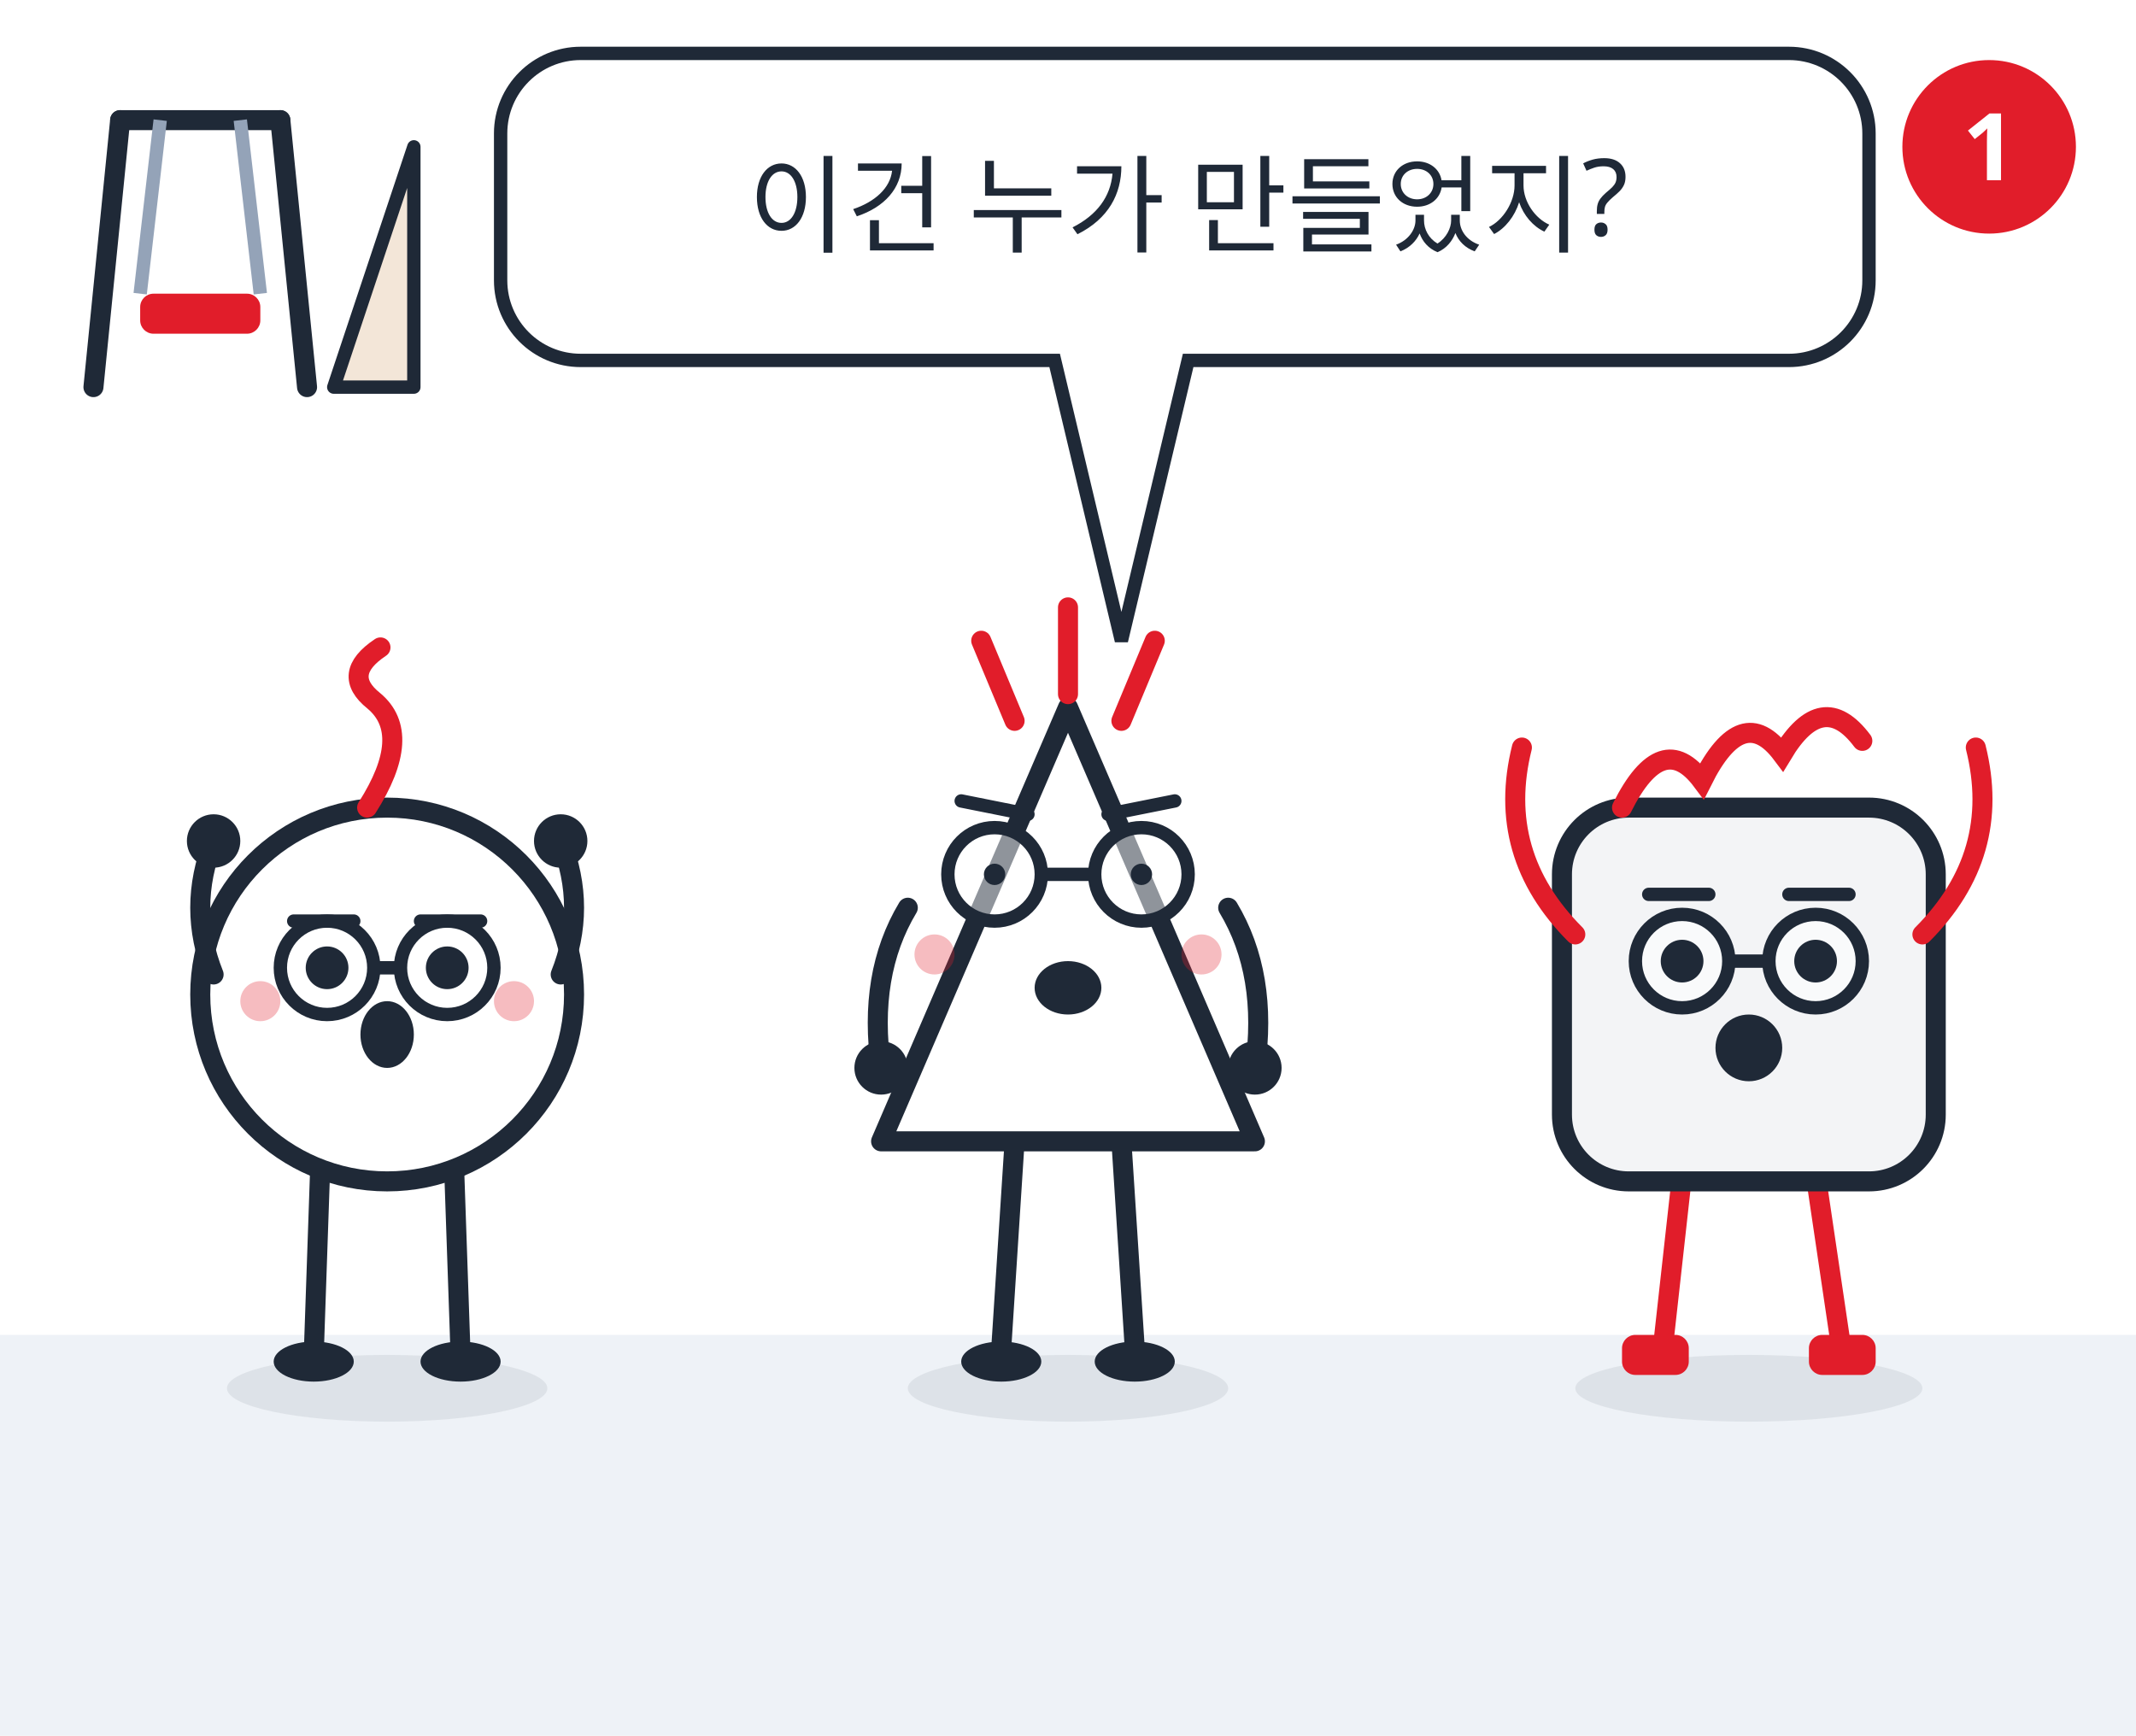
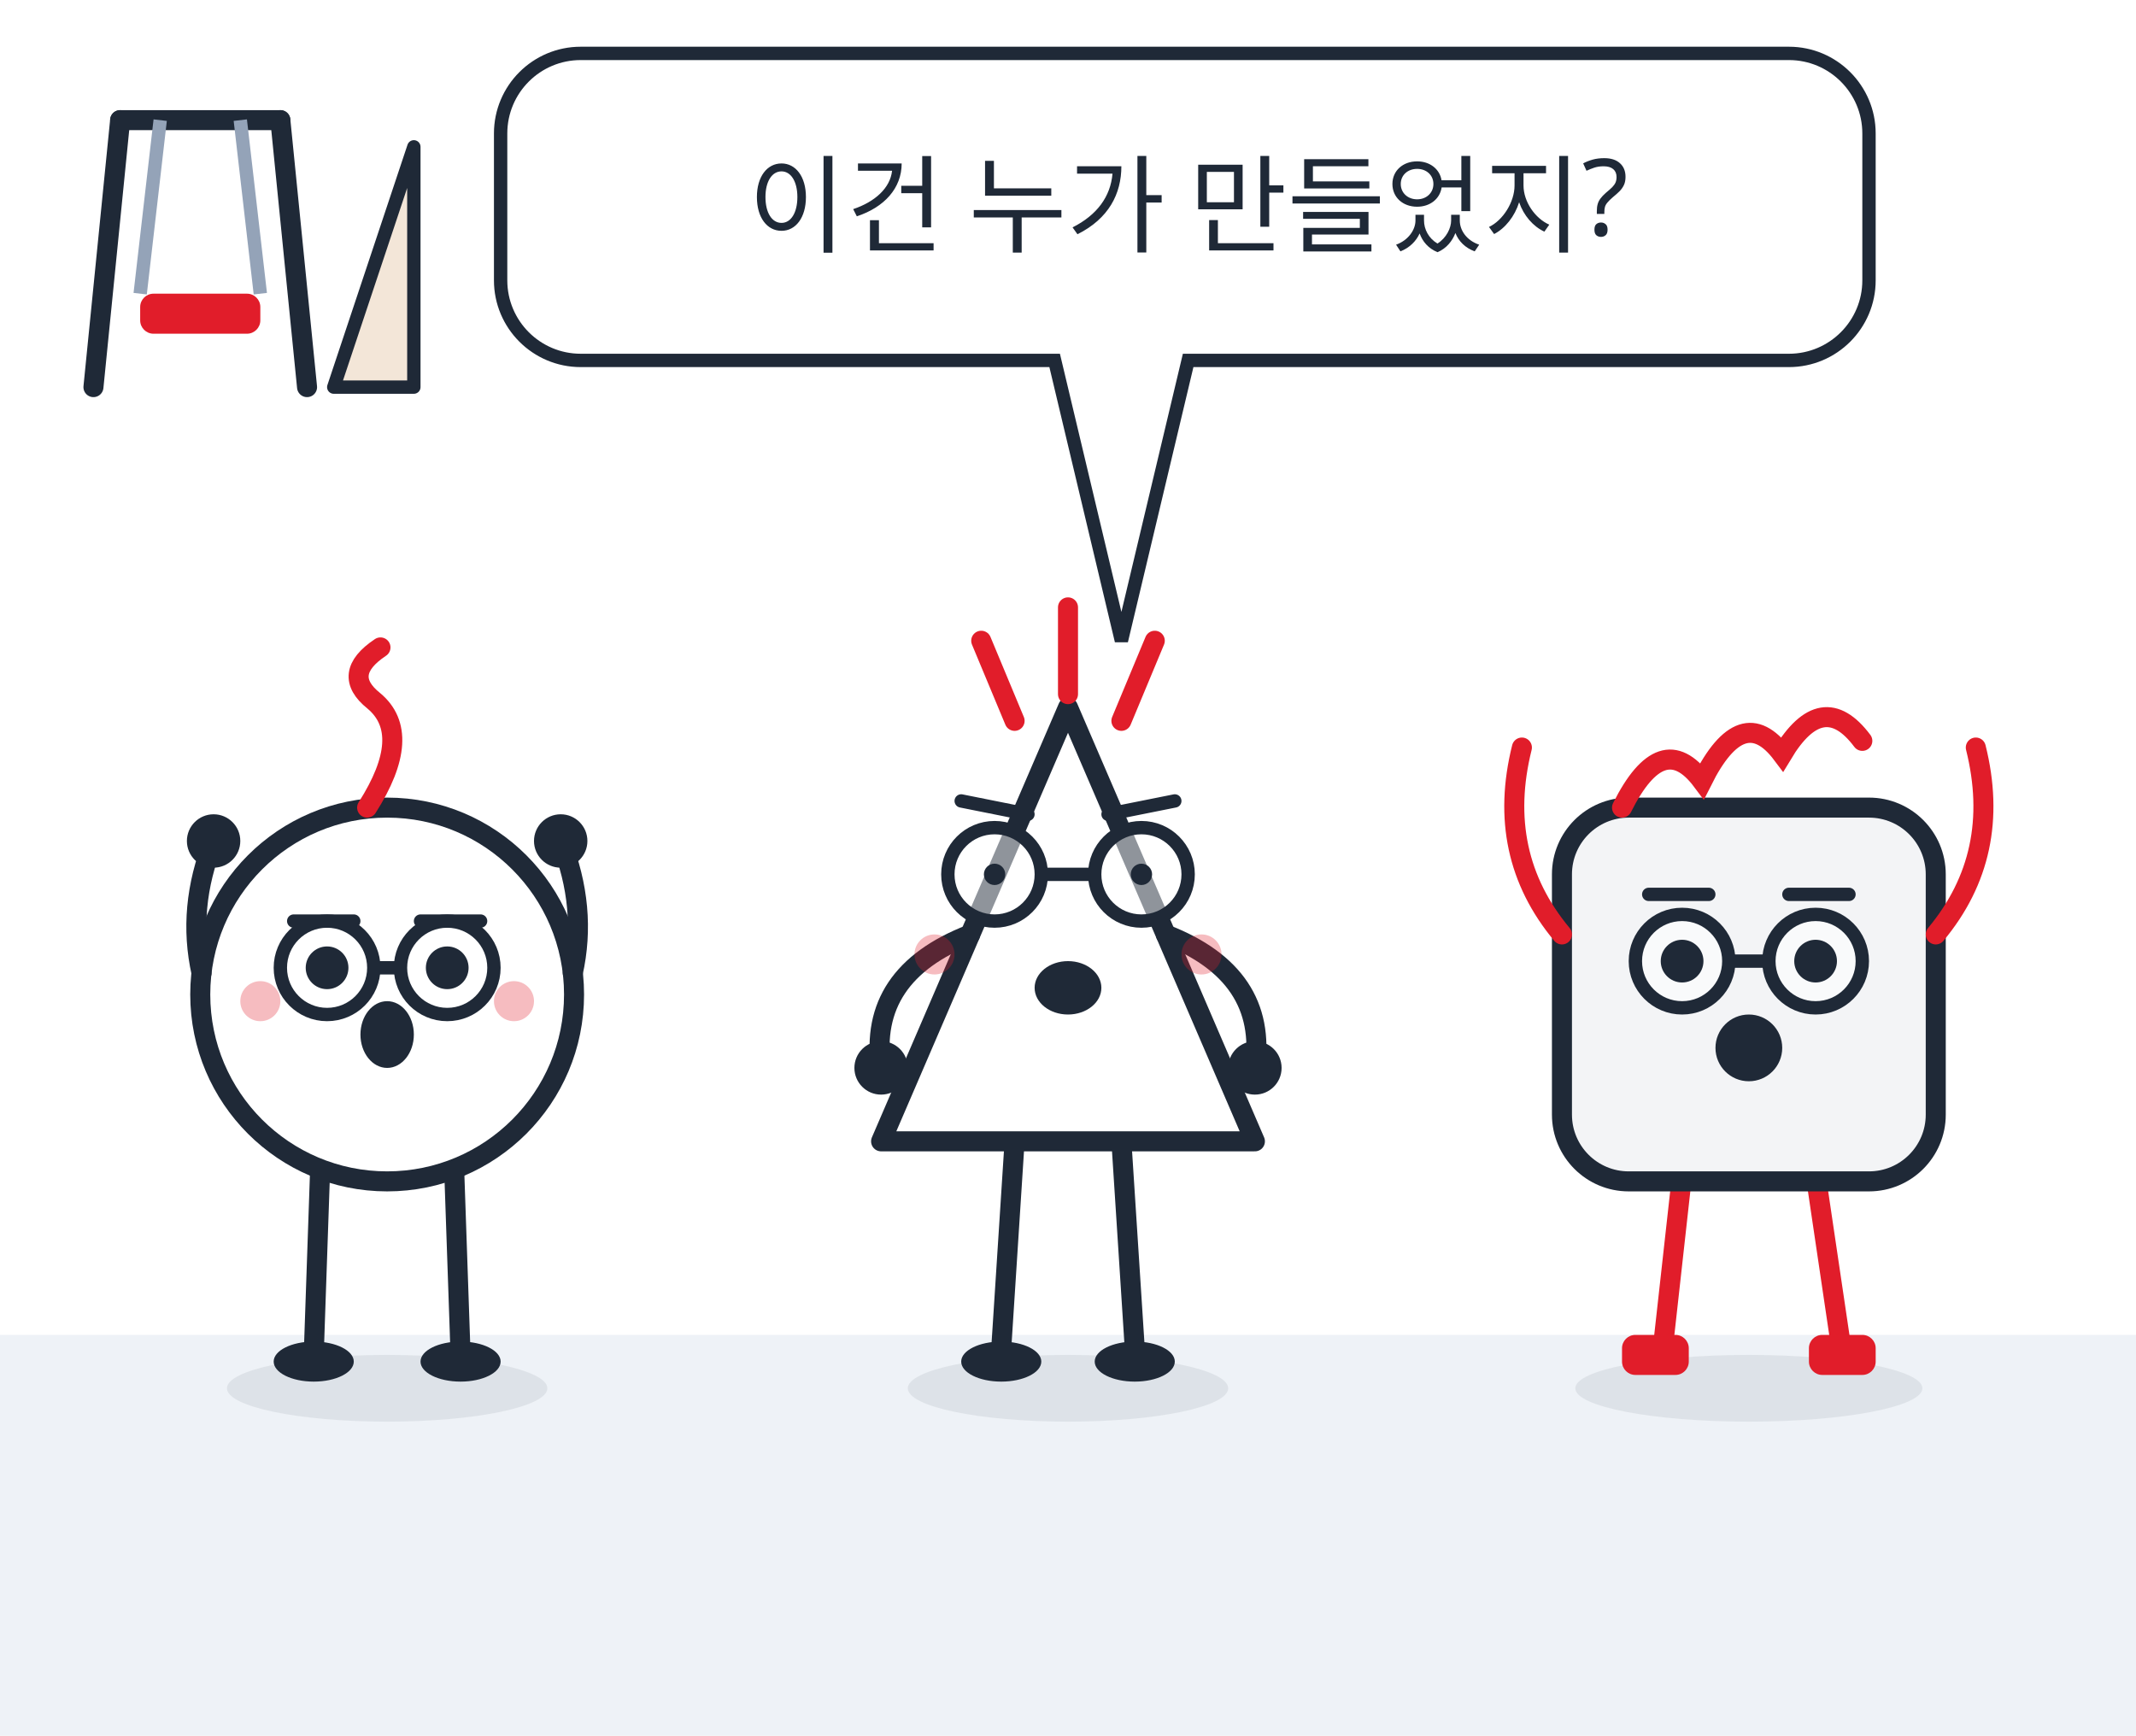
<svg xmlns="http://www.w3.org/2000/svg" viewBox="0 0 320 260" role="img" aria-label="네모, 세모, 동그라미가 새로 생긴 놀이터 그네와 미끄럼틀을 보고 놀라는 장면">
  <rect width="320" height="260" fill="#ffffff" />
  <rect y="200" width="320" height="60" fill="#eef2f7" />
  <line x1="18" y1="18" x2="42" y2="18" stroke="#1f2937" stroke-width="3" stroke-linecap="round" />
  <line x1="18" y1="18" x2="14" y2="58" stroke="#1f2937" stroke-width="3" stroke-linecap="round" />
  <line x1="42" y1="18" x2="46" y2="58" stroke="#1f2937" stroke-width="3" stroke-linecap="round" />
  <line x1="24" y1="18" x2="21" y2="44" stroke="#94a3b8" stroke-width="2" />
  <line x1="36" y1="18" x2="39" y2="44" stroke="#94a3b8" stroke-width="2" />
  <rect x="21" y="44" width="18" height="6" rx="2" fill="#e11d2a" />
  <polygon points="50,58 62,58 62,22" fill="#f3e6d8" stroke="#1f2937" stroke-width="2" stroke-linejoin="round" />
-   <circle cx="298" cy="22" r="13" fill="#e11d2a" />
-   <text x="298" y="27" text-anchor="middle" font-family="'Pretendard', sans-serif" font-size="14" font-weight="bold" fill="#ffffff">1</text>
  <g transform="translate(58,206)">
    <ellipse cx="0" cy="2" rx="24" ry="5" fill="#1f2937" opacity="0.08" />
    <line x1="-10" y1="-32" x2="-11" y2="-3" stroke="#1f2937" stroke-width="3" stroke-linecap="round" />
    <line x1="10" y1="-32" x2="11" y2="-3" stroke="#1f2937" stroke-width="3" stroke-linecap="round" />
    <ellipse cx="-11" cy="-2" rx="6" ry="3" fill="#1f2937" />
    <ellipse cx="11" cy="-2" rx="6" ry="3" fill="#1f2937" />
    <circle cx="0" cy="-57" r="28" fill="#ffffff" stroke="#1f2937" stroke-width="3" />
    <path d="M -3,-85 Q 4,-96 -2,-101 Q -7,-105 -1,-109" stroke="#e11d2a" stroke-width="3" stroke-linecap="round" fill="none" />
-     <path d="M -26,-60 Q -30,-70 -26,-80" stroke="#1f2937" stroke-width="3" stroke-linecap="round" fill="none" />
-     <path d="M 26,-60 Q 30,-70 26,-80" stroke="#1f2937" stroke-width="3" stroke-linecap="round" fill="none" />
+     <path d="M -27.81,-60.21 Q -30,-70 -26,-80" stroke="#1f2937" stroke-width="3" stroke-linecap="round" fill="none" />
+     <path d="M 27.81,-60.21 Q 30,-70 26,-80" stroke="#1f2937" stroke-width="3" stroke-linecap="round" fill="none" />
    <circle cx="-26" cy="-80" r="4" fill="#1f2937" />
    <circle cx="26" cy="-80" r="4" fill="#1f2937" />
    <circle cx="-19" cy="-56" r="3" fill="#e11d2a" opacity="0.3" />
    <circle cx="19" cy="-56" r="3" fill="#e11d2a" opacity="0.3" />
    <circle cx="-9" cy="-61" r="7" fill="#ffffff" fill-opacity="0.5" stroke="#1f2937" stroke-width="2" />
    <circle cx="9" cy="-61" r="7" fill="#ffffff" fill-opacity="0.5" stroke="#1f2937" stroke-width="2" />
    <line x1="-2" y1="-61" x2="2" y2="-61" stroke="#1f2937" stroke-width="2" />
    <circle cx="-9" cy="-61" r="3.2" fill="#1f2937" />
    <circle cx="9" cy="-61" r="3.2" fill="#1f2937" />
    <line x1="-14" y1="-68" x2="-5" y2="-68" stroke="#1f2937" stroke-width="2" stroke-linecap="round" />
    <line x1="5" y1="-68" x2="14" y2="-68" stroke="#1f2937" stroke-width="2" stroke-linecap="round" />
    <ellipse cx="0" cy="-51" rx="4" ry="5" fill="#1f2937" />
  </g>
  <g transform="translate(160,206)">
    <ellipse cx="0" cy="2" rx="24" ry="5" fill="#1f2937" opacity="0.08" />
    <line x1="-8" y1="-35" x2="-10" y2="-4" stroke="#1f2937" stroke-width="3" stroke-linecap="round" />
    <line x1="8" y1="-35" x2="10" y2="-4" stroke="#1f2937" stroke-width="3" stroke-linecap="round" />
    <ellipse cx="-10" cy="-2" rx="6" ry="3" fill="#1f2937" />
    <ellipse cx="10" cy="-2" rx="6" ry="3" fill="#1f2937" />
    <polygon points="0,-100 -28,-35 28,-35" fill="#ffffff" stroke="#1f2937" stroke-width="3" stroke-linejoin="round" />
    <path d="M -8,-98 L -13,-110" stroke="#e11d2a" stroke-width="3" stroke-linecap="round" />
    <path d="M 0,-102 L 0,-115" stroke="#e11d2a" stroke-width="3" stroke-linecap="round" />
    <path d="M 8,-98 L 13,-110" stroke="#e11d2a" stroke-width="3" stroke-linecap="round" />
-     <path d="M -24,-70 Q -30,-60 -28,-46" stroke="#1f2937" stroke-width="3" stroke-linecap="round" fill="none" />
-     <path d="M 24,-70 Q 30,-60 28,-46" stroke="#1f2937" stroke-width="3" stroke-linecap="round" fill="none" />
+     <path d="M -14.66,-65.98 Q -30,-60 -28,-46" stroke="#1f2937" stroke-width="3" stroke-linecap="round" fill="none" />
+     <path d="M 14.66,-65.98 Q 30,-60 28,-46" stroke="#1f2937" stroke-width="3" stroke-linecap="round" fill="none" />
    <circle cx="-28" cy="-46" r="4" fill="#1f2937" />
    <circle cx="28" cy="-46" r="4" fill="#1f2937" />
    <line x1="-16" y1="-86" x2="-6" y2="-84" stroke="#1f2937" stroke-width="2" stroke-linecap="round" />
    <line x1="6" y1="-84" x2="16" y2="-86" stroke="#1f2937" stroke-width="2" stroke-linecap="round" />
    <circle cx="-11" cy="-75" r="7" fill="#ffffff" fill-opacity="0.5" stroke="#1f2937" stroke-width="2" />
    <circle cx="11" cy="-75" r="7" fill="#ffffff" fill-opacity="0.5" stroke="#1f2937" stroke-width="2" />
    <line x1="-4" y1="-75" x2="4" y2="-75" stroke="#1f2937" stroke-width="2" />
    <circle cx="-11" cy="-75" r="1.6" fill="#1f2937" />
    <circle cx="11" cy="-75" r="1.6" fill="#1f2937" />
    <circle cx="-20" cy="-63" r="3" fill="#e11d2a" opacity="0.3" />
    <circle cx="20" cy="-63" r="3" fill="#e11d2a" opacity="0.3" />
    <ellipse cx="0" cy="-58" rx="5" ry="4" fill="#1f2937" />
  </g>
  <g transform="translate(262,206)">
    <ellipse cx="0" cy="2" rx="26" ry="5" fill="#1f2937" opacity="0.08" />
    <line x1="-10" y1="-30" x2="-13" y2="-3" stroke="#e11d2a" stroke-width="3" stroke-linecap="round" />
    <line x1="10" y1="-30" x2="14" y2="-3" stroke="#e11d2a" stroke-width="3" stroke-linecap="round" />
    <rect x="-19" y="-6" width="10" height="6" rx="2" fill="#e11d2a" />
    <rect x="9" y="-6" width="10" height="6" rx="2" fill="#e11d2a" />
    <rect x="-28" y="-85" width="56" height="56" rx="10" fill="#f3f4f6" stroke="#1f2937" stroke-width="3" />
    <path d="M -19,-85 q6 -12 12 -4 q6 -12 12 -4 q6 -10 12 -2" fill="none" stroke="#e11d2a" stroke-width="3" stroke-linecap="round" />
-     <path d="M -26,-66 Q -38,-78 -34,-94" stroke="#e11d2a" stroke-width="3" stroke-linecap="round" fill="none" />
-     <path d="M 26,-66 Q 38,-78 34,-94" stroke="#e11d2a" stroke-width="3" stroke-linecap="round" fill="none" />
+     <path d="M -28,-66 Q -38,-78 -34,-94" stroke="#e11d2a" stroke-width="3" stroke-linecap="round" fill="none" />
+     <path d="M 28,-66 Q 38,-78 34,-94" stroke="#e11d2a" stroke-width="3" stroke-linecap="round" fill="none" />
    <circle cx="-10" cy="-62" r="7" fill="#ffffff" fill-opacity="0.5" stroke="#1f2937" stroke-width="2" />
    <circle cx="10" cy="-62" r="7" fill="#ffffff" fill-opacity="0.5" stroke="#1f2937" stroke-width="2" />
    <line x1="-3" y1="-62" x2="3" y2="-62" stroke="#1f2937" stroke-width="2" />
    <circle cx="-10" cy="-62" r="3.2" fill="#1f2937" />
    <circle cx="10" cy="-62" r="3.2" fill="#1f2937" />
    <line x1="-15" y1="-72" x2="-6" y2="-72" stroke="#1f2937" stroke-width="2" stroke-linecap="round" />
    <line x1="6" y1="-72" x2="15" y2="-72" stroke="#1f2937" stroke-width="2" stroke-linecap="round" />
    <ellipse cx="0" cy="-49" rx="5" ry="5" fill="#1f2937" />
  </g>
  <path d="M 87,8 H 268 A12,12 0 0 1 280,20 V 42 A12,12 0 0 1 268,54 H 178 L 168,96 L 158,54 H 87 A12,12 0 0 1 75,42 V 20 A12,12 0 0 1 87,8 Z" fill="#ffffff" stroke="#1f2937" stroke-width="2" />
  <text x="178" y="31" text-anchor="middle" dominant-baseline="middle" font-family="'Pretendard', sans-serif" font-size="16" fill="#1f2937">이건 누가 만들었지?</text>
</svg>
